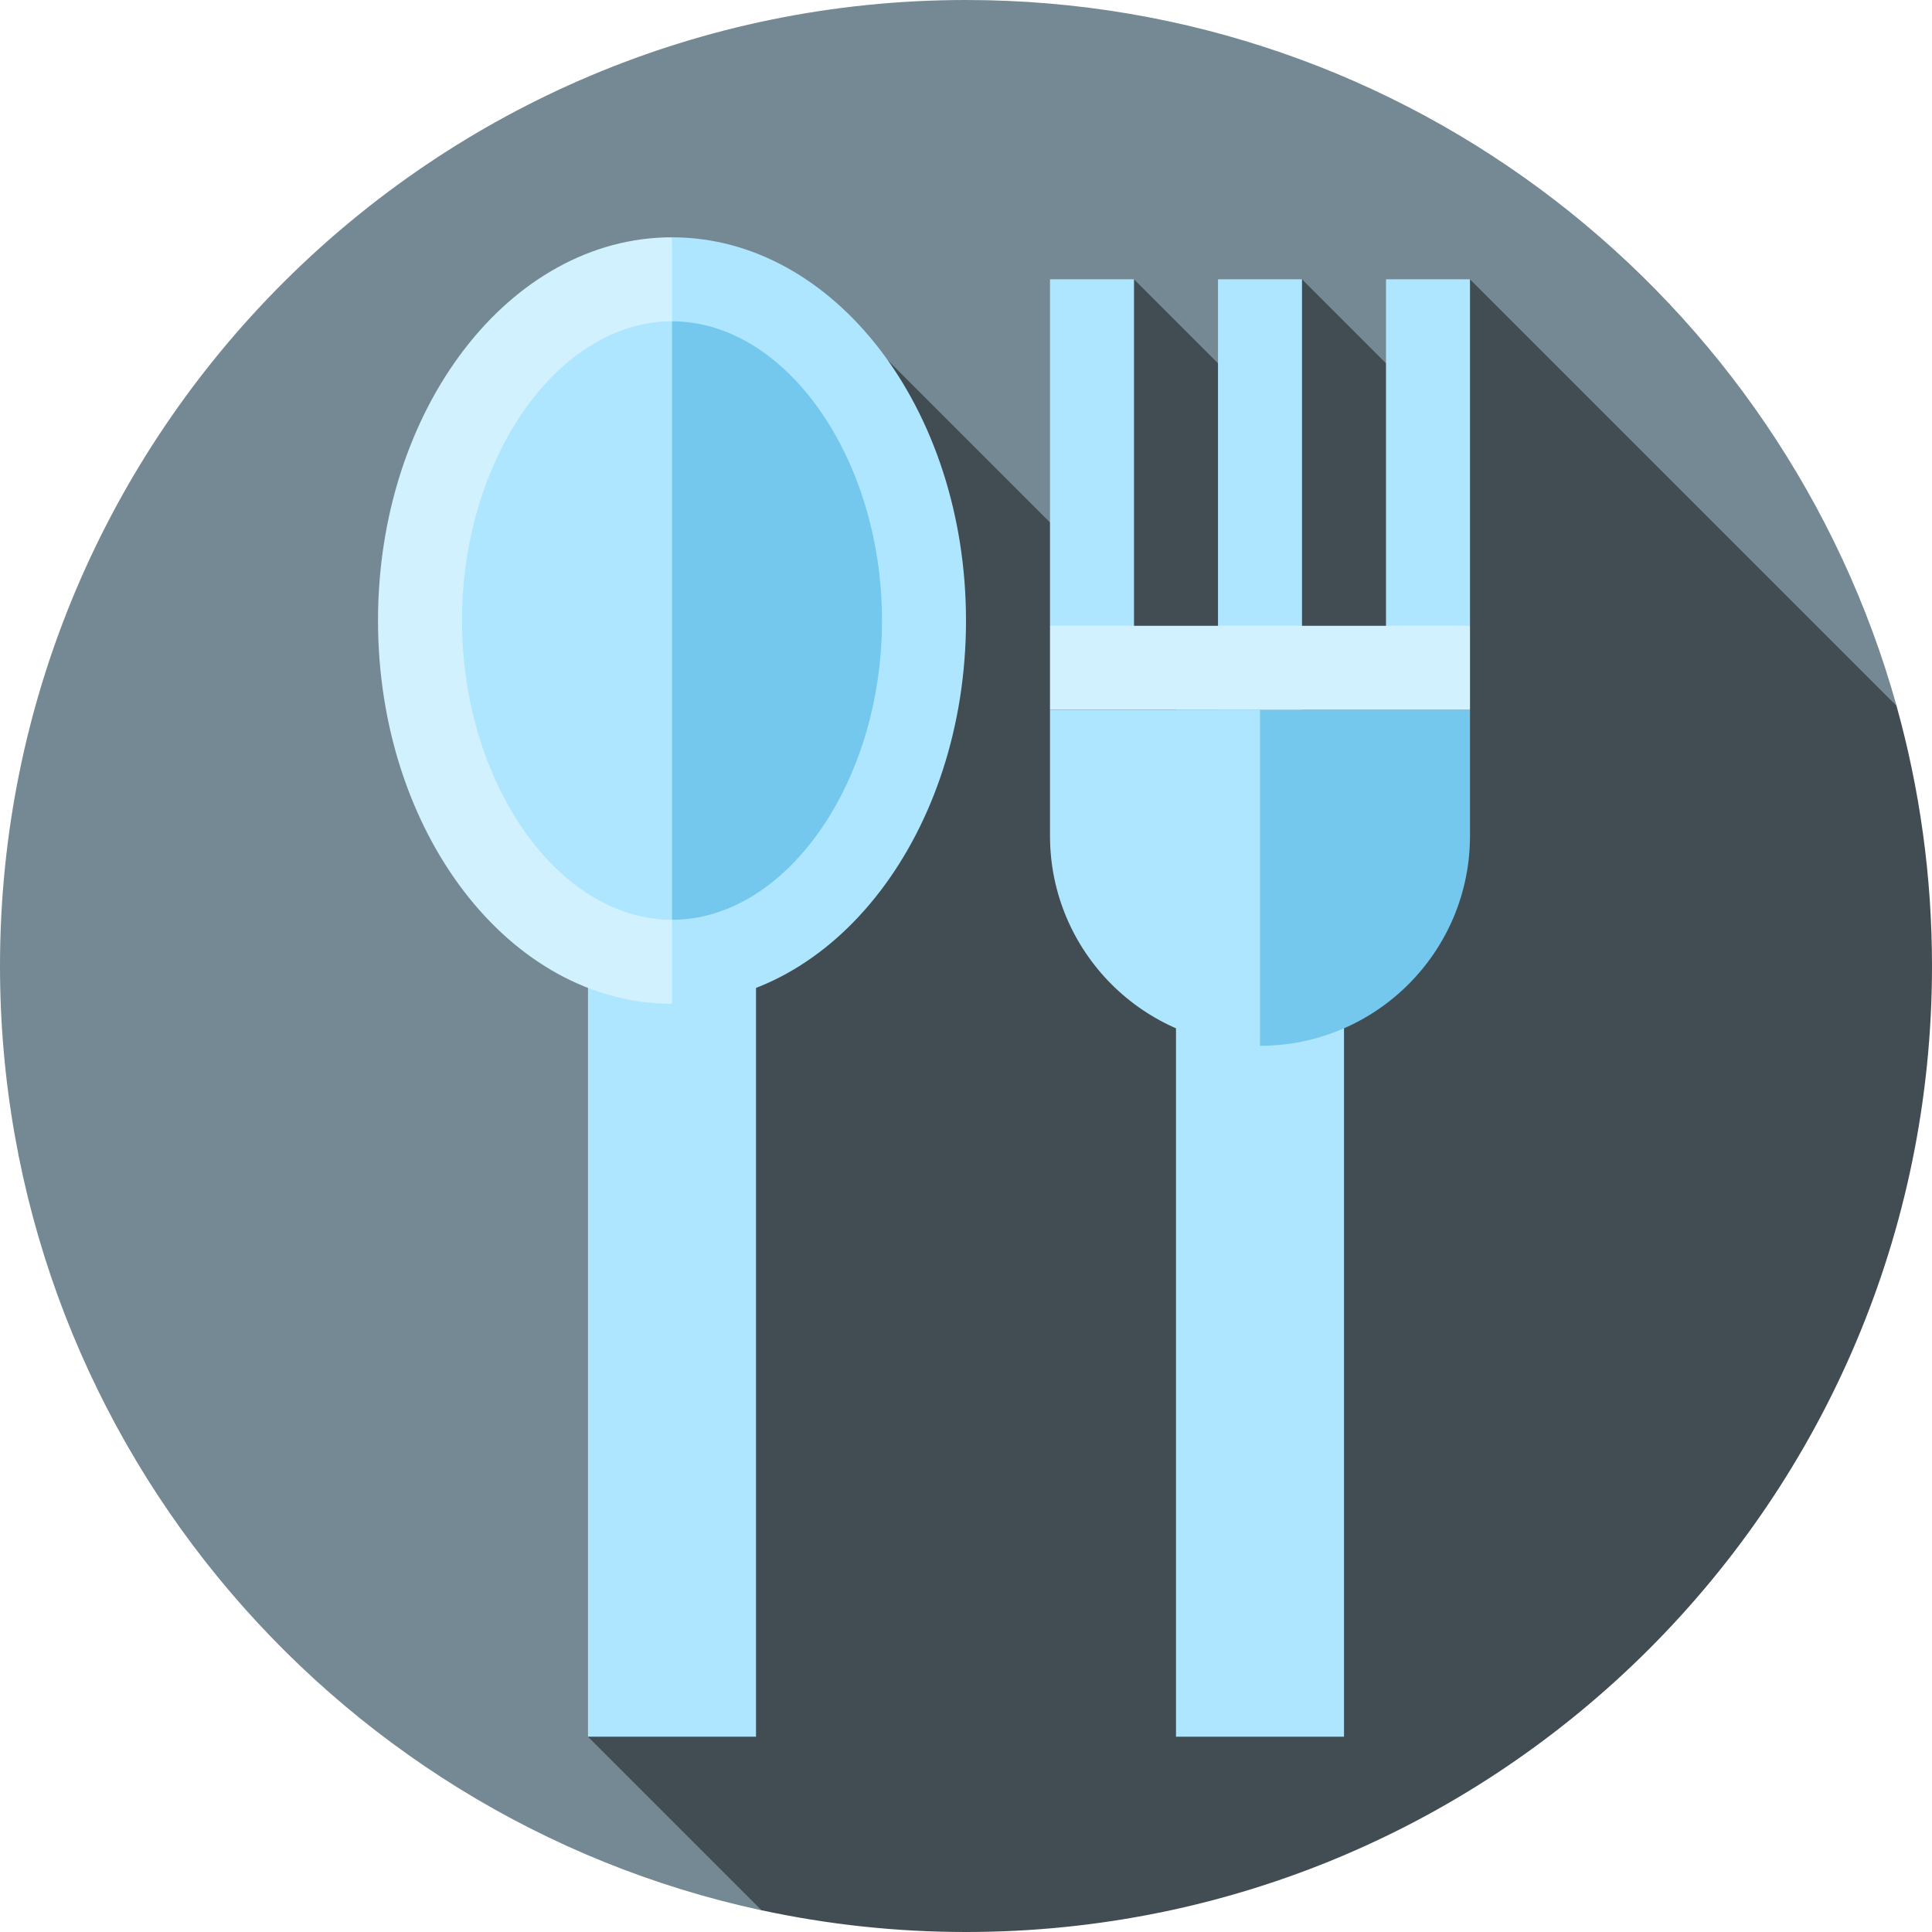
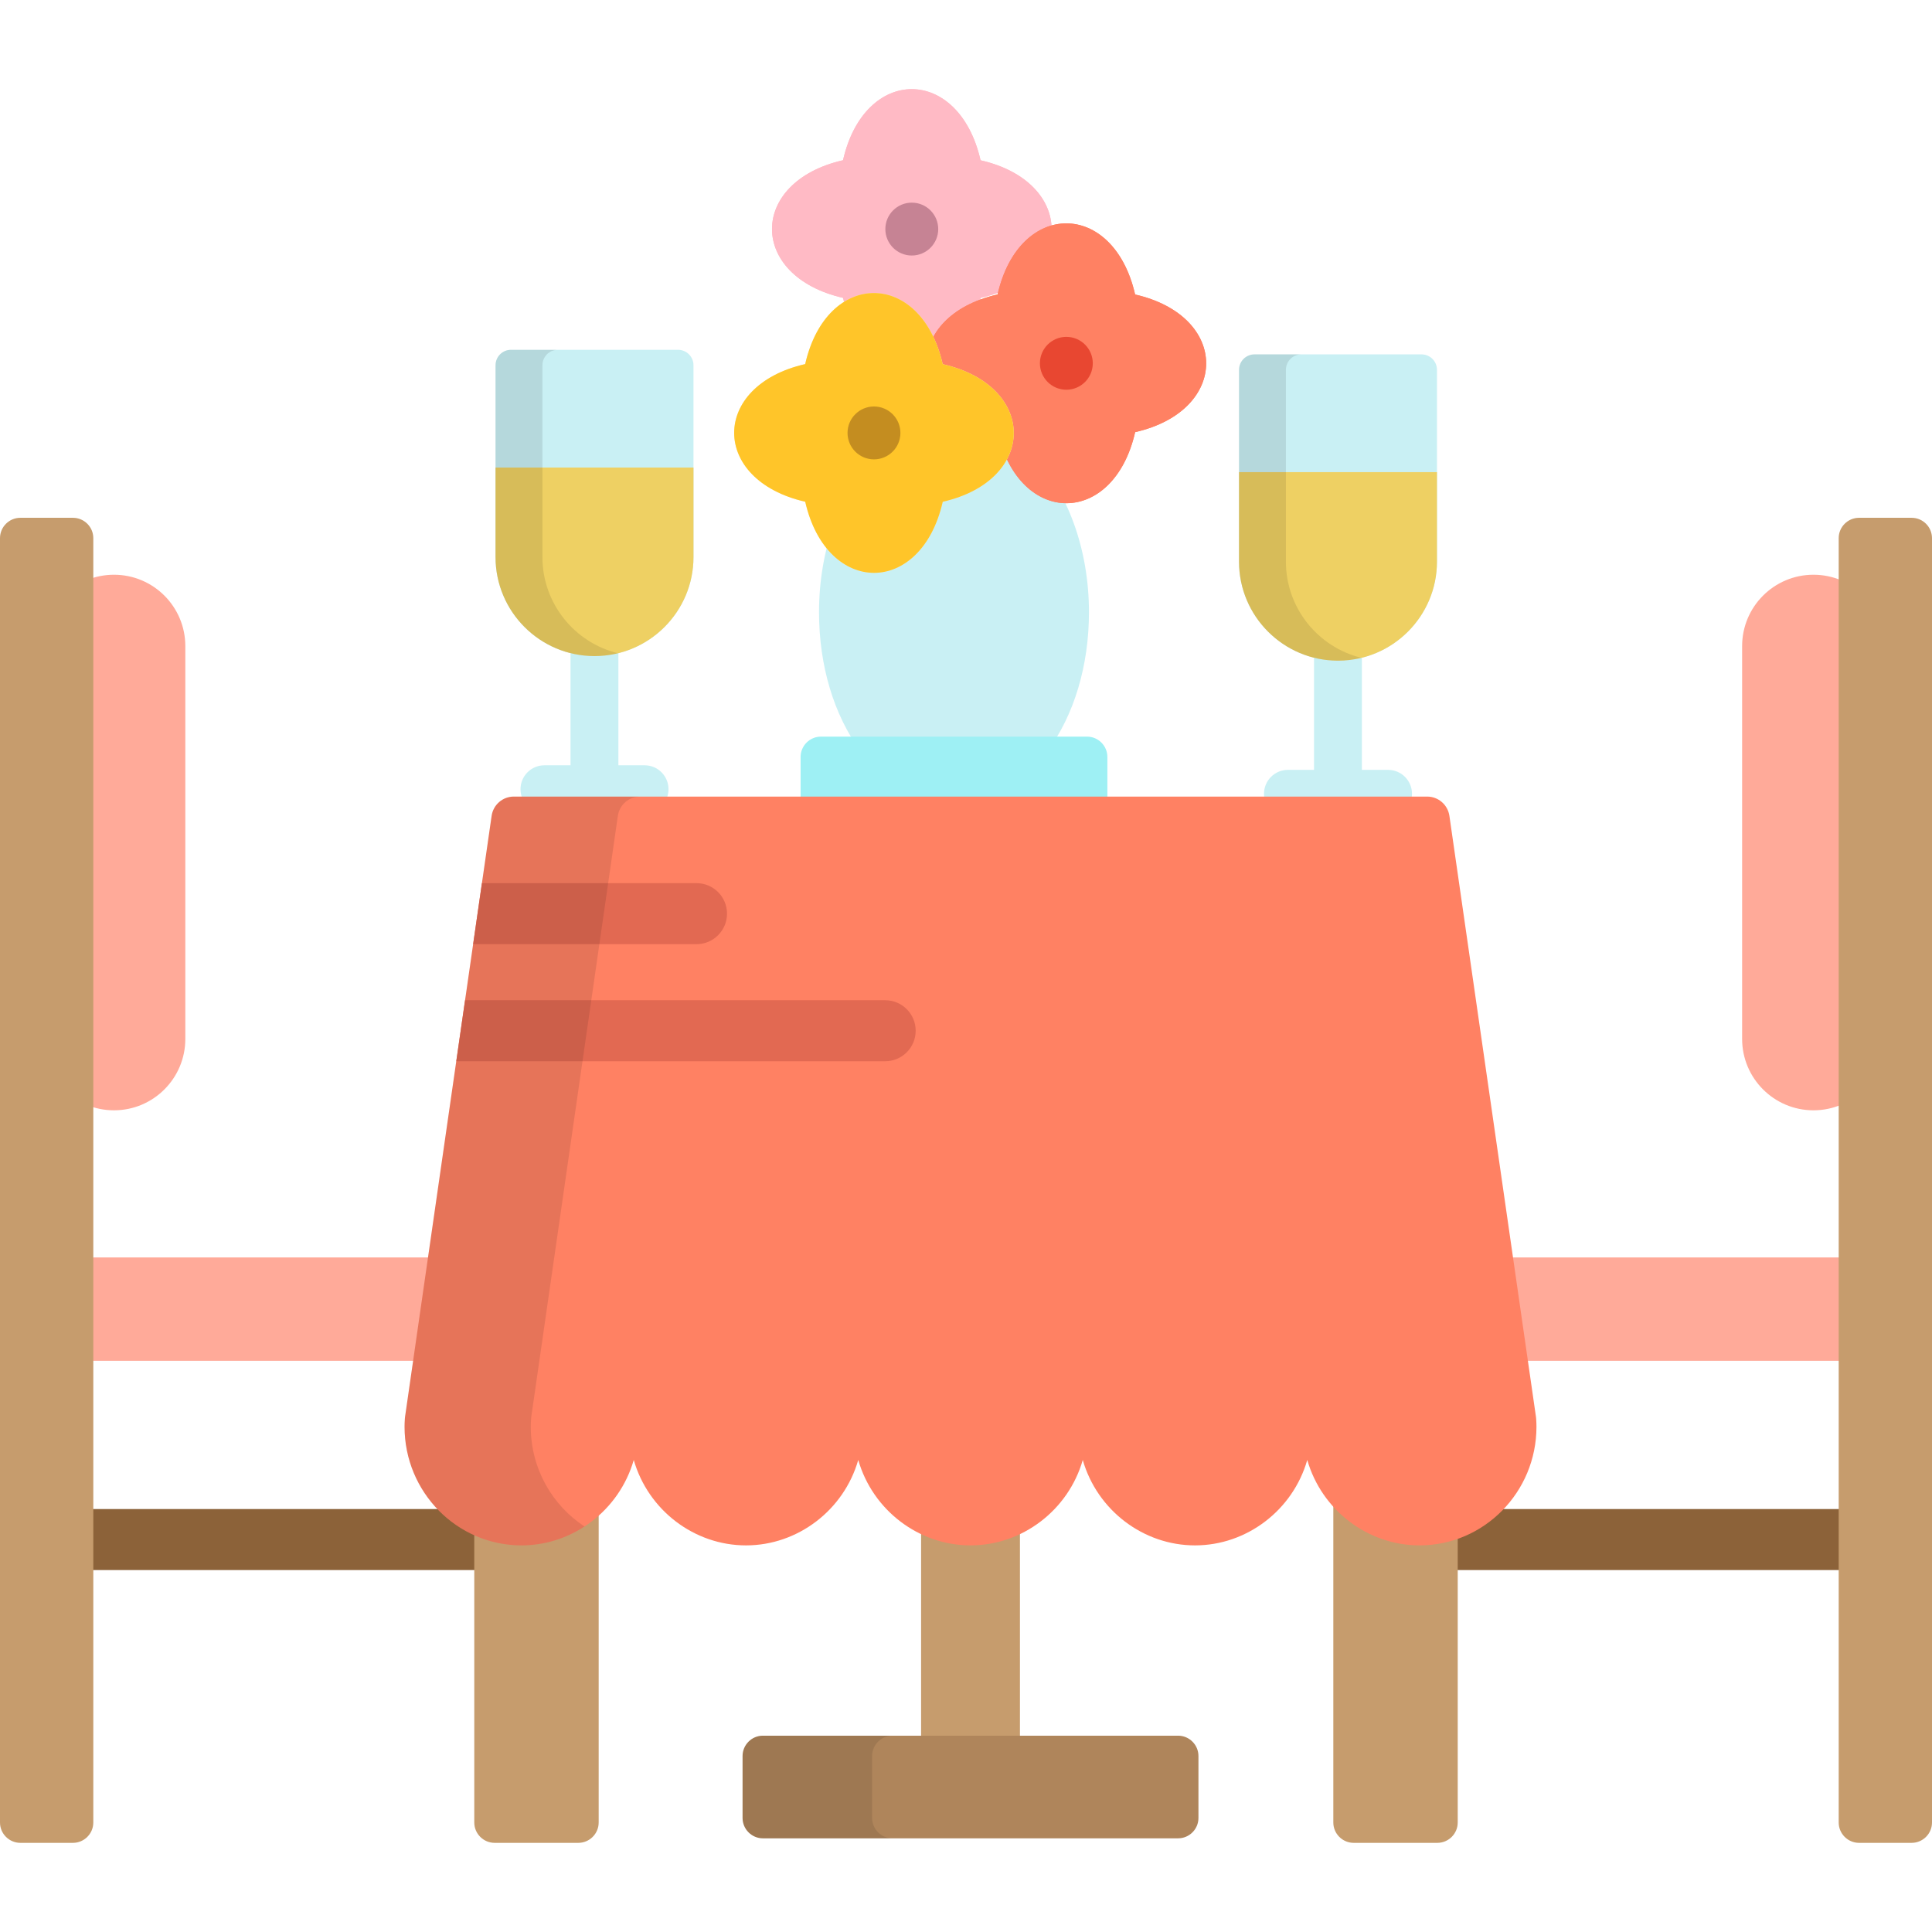
<svg xmlns="http://www.w3.org/2000/svg" version="1.1" id="Layer_1" x="0px" y="0px" viewBox="0 0 512 512" style="enable-background:new 0 0 512 512;" xml:space="preserve">
-   <path style="fill:#748993;" d="M256,0C114.615,0,0,114.616,0,256c0,122.793,86.455,225.395,201.814,250.254l300.792-319.21  C472.501,79.153,373.494,0,256,0z" />
-   <path style="fill:#414D53;" d="M512,256c0-23.891-3.285-47.014-9.406-68.953L389.565,74.017l-14.391,30.131l-30.131-30.131  l-14.391,30.131l-30.131-30.131l-16.955,69.743L235.26,95.453l-57.173,170.564l-22.261,194.226l45.992,45.992  C219.285,510,237.408,512,256,512C397.384,512,512,397.384,512,256z" />
  <g>
-     <rect x="311.652" y="259.306" style="fill:#AEE6FF;" width="44.522" height="200.938" />
-     <polygon style="fill:#AEE6FF;" points="300.522,188.104 278.261,165.843 278.261,74.017 300.522,74.017  " />
-     <rect x="322.783" y="74.017" style="fill:#AEE6FF;" width="22.261" height="114.087" />
-     <polygon style="fill:#AEE6FF;" points="389.565,165.843 367.304,188.104 367.304,74.017 389.565,74.017  " />
+     <path style="fill:#C9F0F4;" d="M170.822,202.809h-6.942v-31.292h-12.683v31.292h-6.917c-3.503,0-6.34,2.838-6.34,6.34   c0,3.505,2.839,6.341,6.34,6.341h26.541c3.503,0,6.34-2.838,6.34-6.341C177.163,205.646,174.324,202.809,170.822,202.809z" />
+     <path style="fill:#C9F0F4;" d="M157.549,173.871c-14.46,0-26.227-11.773-26.227-26.237V96.8c0-2.265,1.834-4.099,4.097-4.099   h44.264c2.261,0,4.097,1.834,4.097,4.099v50.833C183.781,162.099,172.014,173.871,157.549,173.871z" />
  </g>
-   <path style="fill:#74C8EE;" d="M389.565,188.104v33.391c0,30.731-24.921,55.652-55.652,55.652l-22.261-89.043H389.565z" />
-   <rect x="278.261" y="165.843" style="fill:#D1F1FF;" width="111.304" height="22.261" />
+   <path style="fill:#EED063;" d="M131.323,123.905v23.729c0,14.466,11.767,26.237,26.227,26.237c14.466,0,26.232-11.773,26.232-26.237  v-23.729C183.782,123.905,131.323,123.905,131.323,123.905z" />
+   <path style="opacity:0.1;enable-background:new    ;" d="M143.747,147.634V96.8c0-2.265,1.834-4.099,4.097-4.099h-12.425  c-2.263,0-4.097,1.834-4.097,4.099v50.833c0,14.466,11.767,26.237,26.227,26.237c2.138,0,4.211-0.266,6.2-0.752  C152.283,170.314,143.747,159.954,143.747,147.634z" />
  <g>
-     <path style="fill:#AEE6FF;" d="M333.913,188.104v89.043c-30.731,0-55.652-24.921-55.652-55.652v-33.391H333.913z" />
-     <rect x="155.826" y="248.175" style="fill:#AEE6FF;" width="44.522" height="212.068" />
-     <path style="fill:#AEE6FF;" d="M178.087,62.887l-22.261,101.565l22.261,101.565c43.03,0,77.913-45.472,77.913-101.565   S221.117,62.887,178.087,62.887z" />
+     <path style="fill:#C9F0F4;" d="M367.854,204.022h-6.942V172.73h-12.683v31.292h-6.917c-3.502,0-6.34,2.839-6.34,6.341   c0,3.504,2.839,6.34,6.34,6.34h26.541c3.502,0,6.34-2.838,6.34-6.34C374.195,206.861,371.356,204.022,367.854,204.022z" />
+     <path style="fill:#C9F0F4;" d="M354.581,175.084c-14.46,0-26.227-11.774-26.227-26.238V98.012c0-2.265,1.834-4.099,4.097-4.099   h44.265c2.26,0,4.096,1.834,4.096,4.099v50.833C380.812,163.311,369.046,175.084,354.581,175.084z" />
  </g>
-   <path style="fill:#D1F1FF;" d="M100.174,164.452c0,56.093,34.883,101.565,77.913,101.565V62.887  C135.057,62.887,100.174,108.359,100.174,164.452z" />
-   <path style="fill:#74C8EE;" d="M178.087,85.148l-22.261,79.304l22.261,79.304c30.167,0,55.652-36.317,55.652-79.304  S208.254,85.148,178.087,85.148z" />
-   <path style="fill:#AEE6FF;" d="M122.435,164.452c0,42.987,25.485,79.304,55.652,79.304V85.148  C147.92,85.148,122.435,121.465,122.435,164.452z" />
+   <path style="fill:#EED063;" d="M328.354,125.117v23.729c0,14.466,11.767,26.238,26.227,26.238c14.466,0,26.231-11.774,26.231-26.238  v-23.729L328.354,125.117L328.354,125.117z" />
+   <path style="opacity:0.1;enable-background:new    ;" d="M340.779,148.846V98.012c0-2.265,1.834-4.099,4.097-4.099h-12.425  c-2.263,0-4.097,1.834-4.097,4.099v50.833c0,14.466,11.767,26.238,26.227,26.238c2.138,0,4.211-0.267,6.2-0.753  C349.317,171.527,340.779,161.166,340.779,148.846z" />
+   <g>
+     <path style="fill:#FFAA99;" d="M49.113,275.319c0,10.453-8.465,18.924-18.908,18.924l0,0c-10.443,0-18.908-8.471-18.908-18.924   V171.234c0-10.453,8.466-18.924,18.908-18.924l0,0c10.444,0,18.908,8.471,18.908,18.924V275.319z" />
+     <path style="fill:#FFAA99;" d="M499.497,275.319c0,10.453-8.466,18.924-18.908,18.924l0,0c-10.444,0-18.91-8.471-18.91-18.924   V171.234c0-10.453,8.466-18.924,18.91-18.924l0,0c10.443,0,18.908,8.471,18.908,18.924V275.319z" />
+   </g>
+   <path style="fill:#C9F0F4;" d="M232.577,201.359c-1.796,0-3.482-0.855-4.545-2.301c-7.082-9.643-10.983-22.72-10.983-36.825  c0-16.642,5.654-32.219,15.129-41.667c1.057-1.055,2.487-1.646,3.981-1.646h33.316c1.491,0,2.924,0.59,3.981,1.646  c9.473,9.448,15.13,25.025,15.13,41.667c0,14.105-3.902,27.183-10.984,36.825c-1.063,1.446-2.751,2.301-4.545,2.301H232.577z" />
+   <path style="fill:#9EF0F4;" d="M293.466,212.258c0,2.963-2.425,5.389-5.39,5.389h-70.519c-2.964,0-5.39-2.425-5.39-5.389v-11.657  c0-2.964,2.425-5.39,5.39-5.39h70.519c2.964,0,5.39,2.425,5.39,5.39V212.258z" />
+   <g>
+     <rect x="14.424" y="399.914" style="fill:#8C6239;" width="131.062" height="16.169" />
+     <rect x="380.082" y="399.914" style="fill:#8C6239;" width="117.488" height="16.169" />
+   </g>
+   <path style="fill:#C69C6D;" d="M386.31,482.984c0,2.964-2.424,5.39-5.389,5.39h-22.188c-2.964,0-5.39-2.425-5.39-5.39V347.107  c0-2.964,2.425-5.39,5.39-5.39h22.188c2.964,0,5.389,2.425,5.389,5.39L386.31,482.984L386.31,482.984z" />
+   <path style="fill:#FFAA99;" d="M497.576,355.234c0,2.964-2.425,5.39-5.389,5.39H356.674c-2.964,0-5.39-2.425-5.39-5.39V338.62  c0-2.965,2.425-5.39,5.39-5.39h135.514c2.963,0,5.389,2.424,5.389,5.39V355.234z" />
+   <g>
+     <path style="fill:#C69C6D;" d="M512,482.984c0,2.964-2.425,5.39-5.39,5.39h-13.947c-2.964,0-5.39-2.425-5.39-5.39V142.61   c0-2.964,2.425-5.389,5.39-5.389h13.947c2.964,0,5.39,2.424,5.39,5.389V482.984z" />
+     <path style="fill:#C69C6D;" d="M125.689,482.984c0,2.964,2.424,5.39,5.389,5.39h22.187c2.964,0,5.39-2.425,5.39-5.39V347.107   c0-2.964-2.425-5.39-5.39-5.39h-22.187c-2.964,0-5.389,2.425-5.389,5.39V482.984z" />
+   </g>
+   <path style="fill:#FFAA99;" d="M14.424,355.234c0,2.964,2.425,5.39,5.389,5.39h135.514c2.964,0,5.39-2.425,5.39-5.39V338.62  c0-2.965-2.425-5.39-5.39-5.39H19.812c-2.963,0-5.389,2.424-5.389,5.39C14.424,338.62,14.424,355.234,14.424,355.234z" />
+   <g>
+     <path style="fill:#C69C6D;" d="M0,482.984c0,2.964,2.425,5.39,5.39,5.39h13.947c2.964,0,5.39-2.425,5.39-5.39V142.61   c0-2.964-2.425-5.389-5.39-5.389H5.39c-2.964,0-5.39,2.424-5.39,5.389V482.984z" />
+     <rect x="244.099" y="353.05" style="fill:#C69C6D;" width="26.196" height="118.136" />
+   </g>
+   <path style="fill:#FF8163;" d="M376.189,409.543c-13.69,0-25.924-9.307-29.751-22.636c-3.822,13.329-16.057,22.636-29.745,22.636  c-13.692,0-25.927-9.307-29.749-22.634c-3.826,13.327-16.058,22.634-29.75,22.634c-13.689,0-25.924-9.307-29.749-22.636  c-3.823,13.329-16.056,22.636-29.747,22.636c-13.69,0-25.925-9.307-29.748-22.634c-3.824,13.327-16.059,22.634-29.749,22.634  c-17.088,0-30.989-14.101-30.989-31.434c0-0.666,0.026-1.394,0.087-2.218c0.009-0.144,0.024-0.286,0.045-0.429l22.941-159.247  c0.42-2.935,2.929-5.113,5.888-5.113h242.043c2.958,0,5.467,2.179,5.891,5.113l22.937,159.247c0.021,0.143,0.037,0.285,0.048,0.429  c0.057,0.824,0.086,1.553,0.086,2.218C407.178,395.442,393.276,409.543,376.189,409.543z" />
+   <path style="fill:#AF855B;" d="M317.601,481.783c0,2.964-2.425,5.39-5.39,5.39H202.178c-2.964,0-5.389-2.425-5.389-5.39v-16.419  c0-2.964,2.424-5.39,5.389-5.39h110.033c2.964,0,5.39,2.425,5.39,5.39L317.601,481.783L317.601,481.783z" />
+   <path style="opacity:0.1;enable-background:new    ;" d="M231.121,481.783v-16.419c0-2.964,2.424-5.39,5.389-5.39h-34.332  c-2.964,0-5.389,2.425-5.389,5.39v16.419c0,2.964,2.424,5.39,5.389,5.39h34.332C233.546,487.172,231.121,484.747,231.121,481.783z" />
+   <g>
+     <path style="fill:#E26952;" d="M184.583,234.044h-56.868l-2.328,16.169h59.196c4.465,0,8.084-3.618,8.084-8.083   C192.669,237.663,189.049,234.044,184.583,234.044z" />
+     <path style="fill:#E26952;" d="M234.58,265.07H123.247l-2.329,16.169H234.58c4.465,0,8.084-3.618,8.084-8.083   C242.664,268.69,239.044,265.07,234.58,265.07z" />
+   </g>
+   <path id="SVGCleanerId_0" style="fill:#FFBAC5;" d="M259.865,78.948c-5.72,25.12-30.71,25.114-36.444-0.01  c-25.102-5.739-25.111-30.751-0.011-36.475c5.72-25.122,30.711-25.112,36.445,0.013C284.958,48.214,284.966,73.224,259.865,78.948z" />
+   <g>
+     <path id="SVGCleanerId_0_1_" style="fill:#FFBAC5;" d="M259.865,78.948c-5.72,25.12-30.71,25.114-36.444-0.01   c-25.102-5.739-25.111-30.751-0.011-36.475c5.72-25.122,30.711-25.112,36.445,0.013C284.958,48.214,284.966,73.224,259.865,78.948z   " />
+   </g>
+   <circle style="fill:#C68394;" cx="241.633" cy="60.709" r="7.006" />
+   <path id="SVGCleanerId_1" style="fill:#FF8163;" d="M300.825,114.52c-5.72,25.119-30.71,25.113-36.445-0.011  c-25.102-5.739-25.11-30.752-0.01-36.475c5.72-25.122,30.71-25.111,36.444,0.013C325.918,83.785,325.926,108.795,300.825,114.52z" />
+   <g>
+     <path id="SVGCleanerId_1_1_" style="fill:#FF8163;" d="M300.825,114.52c-5.72,25.119-30.71,25.113-36.445-0.011   c-25.102-5.739-25.11-30.752-0.01-36.475c5.72-25.122,30.71-25.111,36.444,0.013C325.918,83.785,325.926,108.795,300.825,114.52z" />
+   </g>
+   <circle style="fill:#E84731;" cx="282.593" cy="96.277" r="7.006" />
+   <path style="fill:#F9EEB7;" d="M249.836,132.974c-5.72,25.12-30.71,25.113-36.444-0.01c-25.102-5.74-25.111-30.752-0.012-36.476  c5.72-25.121,30.711-25.111,36.445,0.014C274.928,102.239,274.936,127.25,249.836,132.974z" />
+   <path style="fill:#FFC529;" d="M249.836,132.974c-5.72,25.12-30.71,25.113-36.444-0.01c-25.102-5.74-25.111-30.752-0.012-36.476  c5.72-25.121,30.711-25.111,36.445,0.014C274.928,102.239,274.936,127.25,249.836,132.974z" />
+   <circle style="fill:#C48D20;" cx="231.612" cy="114.73" r="7.006" />
+   <g style="opacity:0.1;">
+     <path d="M140.665,378.109c0-0.666,0.026-1.394,0.086-2.218c0.01-0.144,0.024-0.286,0.046-0.429l22.94-159.247   c0.421-2.935,2.93-5.113,5.889-5.113h-33.452c-2.959,0-5.467,2.179-5.888,5.113l-22.941,159.247   c-0.021,0.143-0.036,0.285-0.045,0.429c-0.061,0.824-0.087,1.553-0.087,2.218c0,17.333,13.901,31.434,30.989,31.434   c6.054,0,11.819-1.825,16.702-5.008C146.347,398.935,140.665,389.185,140.665,378.109z" />
+   </g>
  <g>
</g>
  <g>
</g>
  <g>
</g>
  <g>
</g>
  <g>
</g>
  <g>
</g>
  <g>
</g>
  <g>
</g>
  <g>
</g>
  <g>
</g>
  <g>
</g>
  <g>
</g>
  <g>
</g>
  <g>
</g>
  <g>
</g>
</svg>
